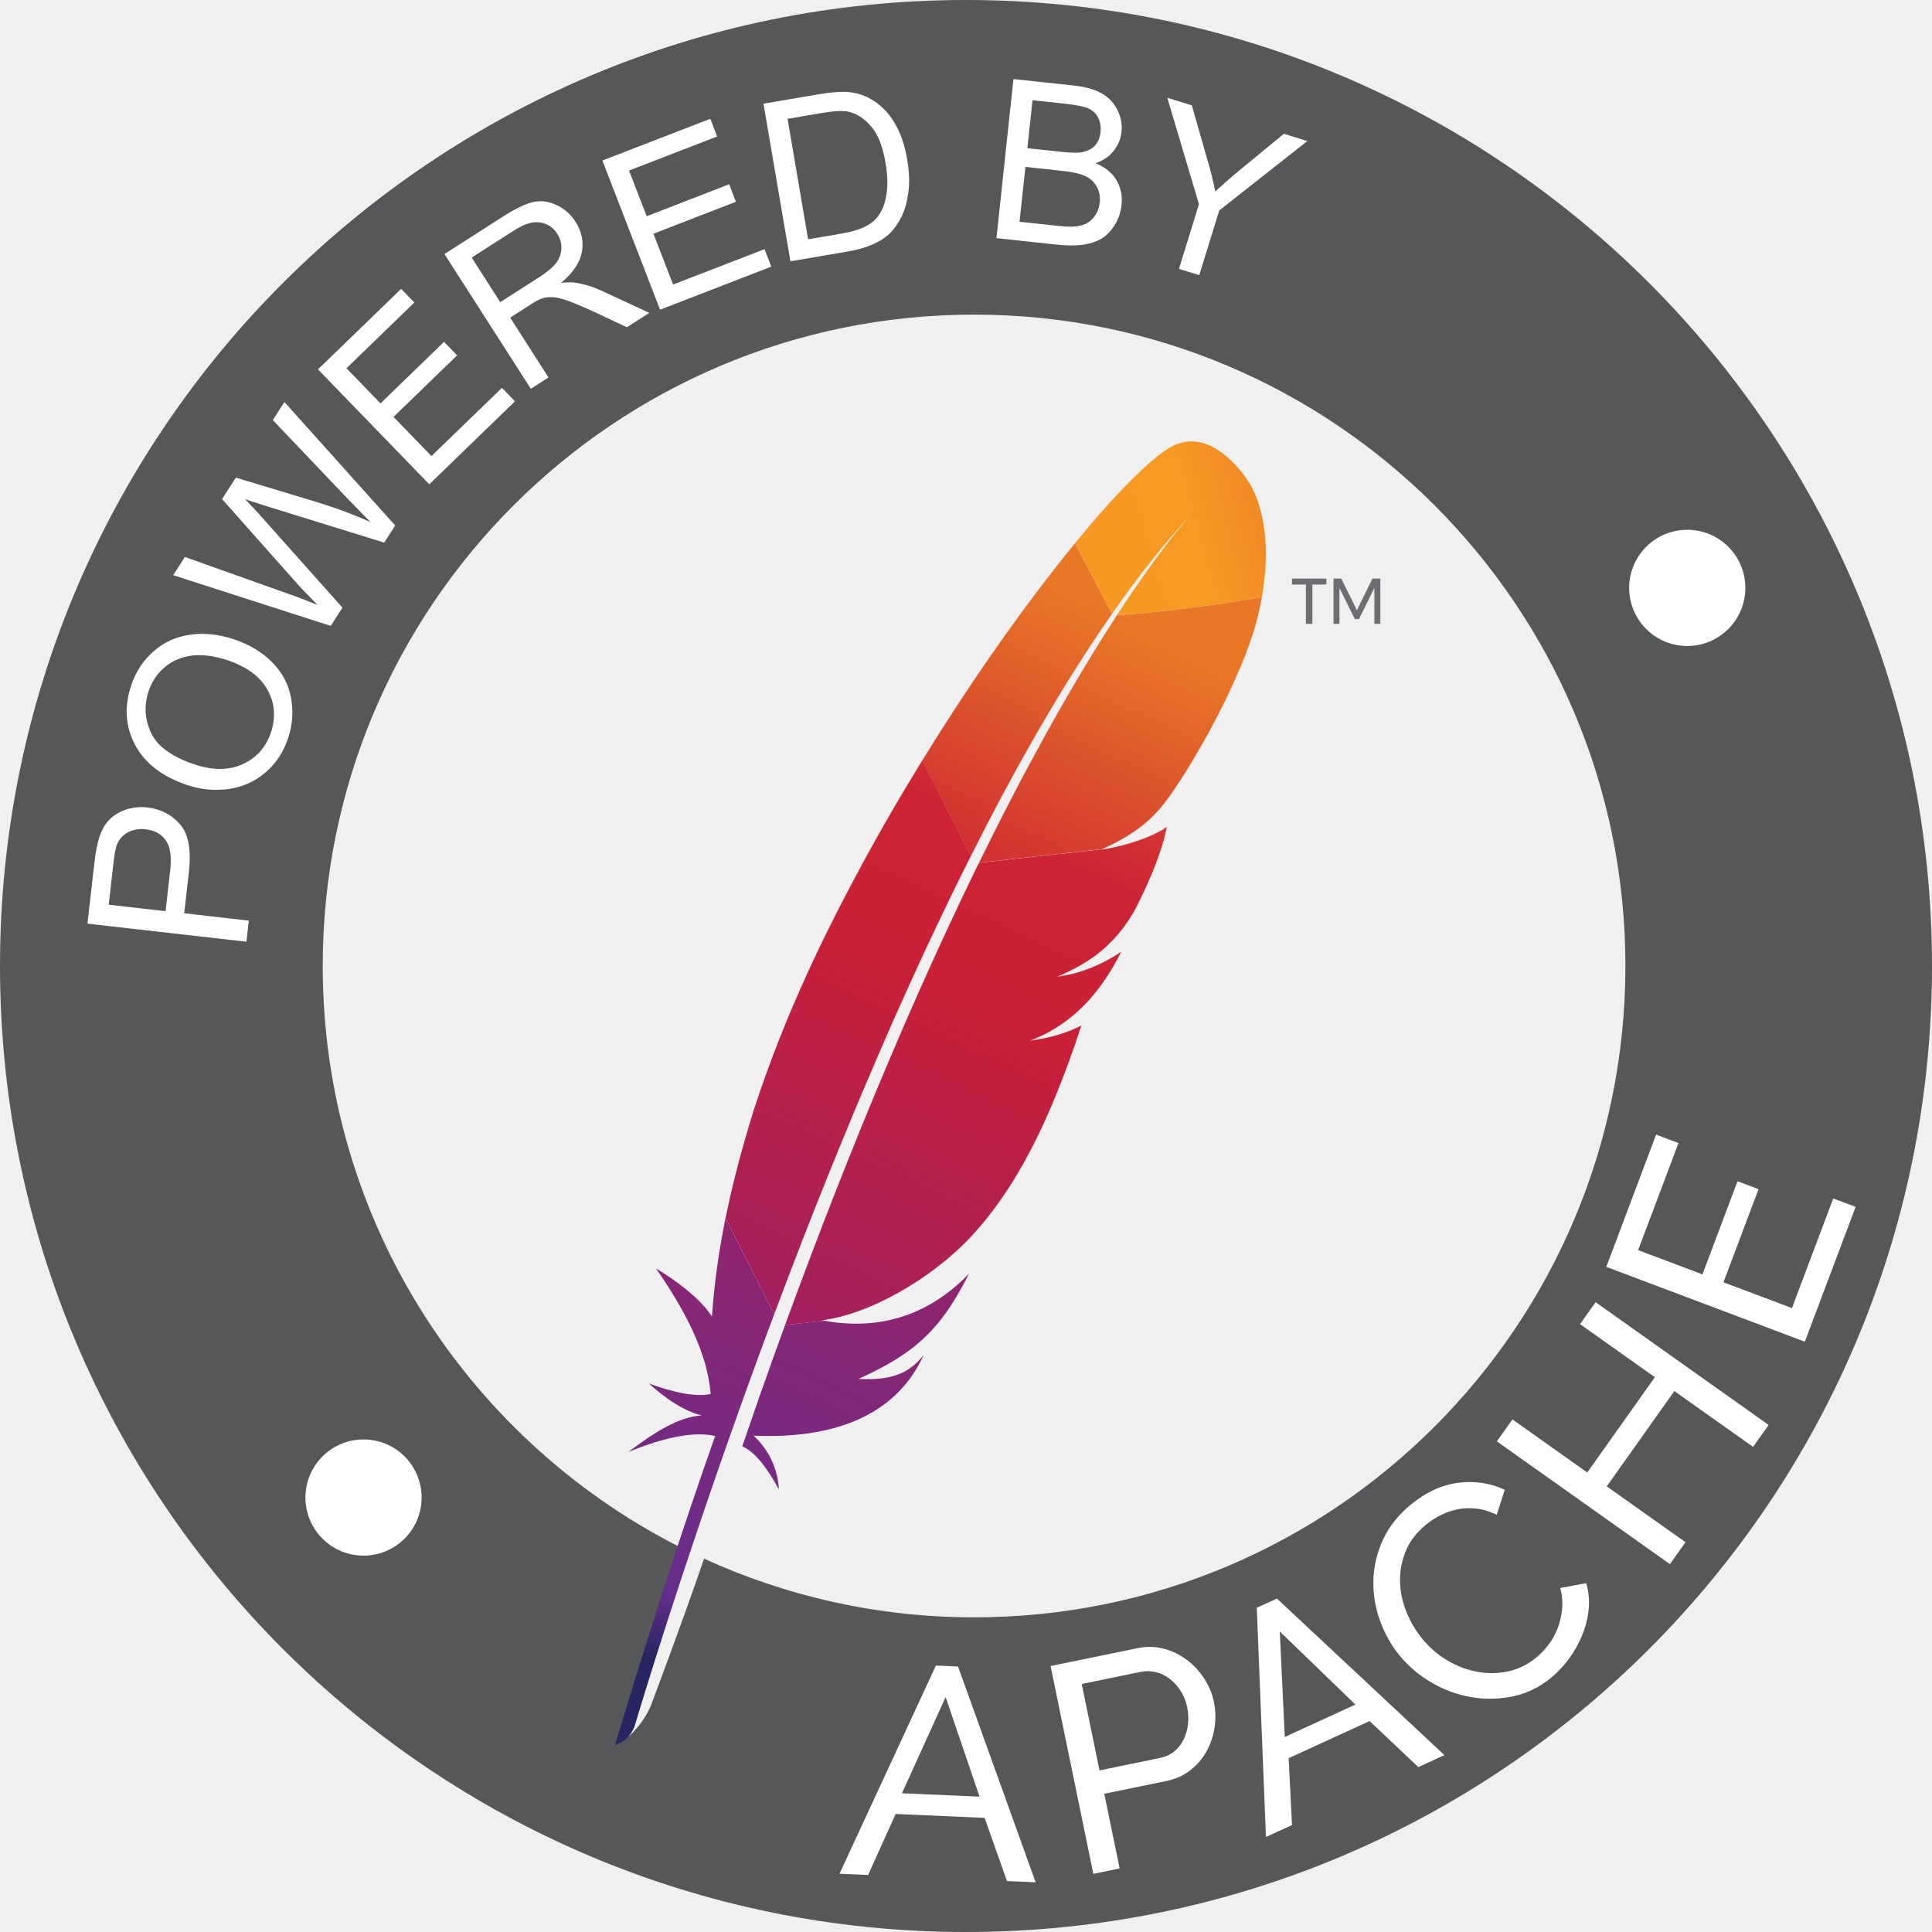
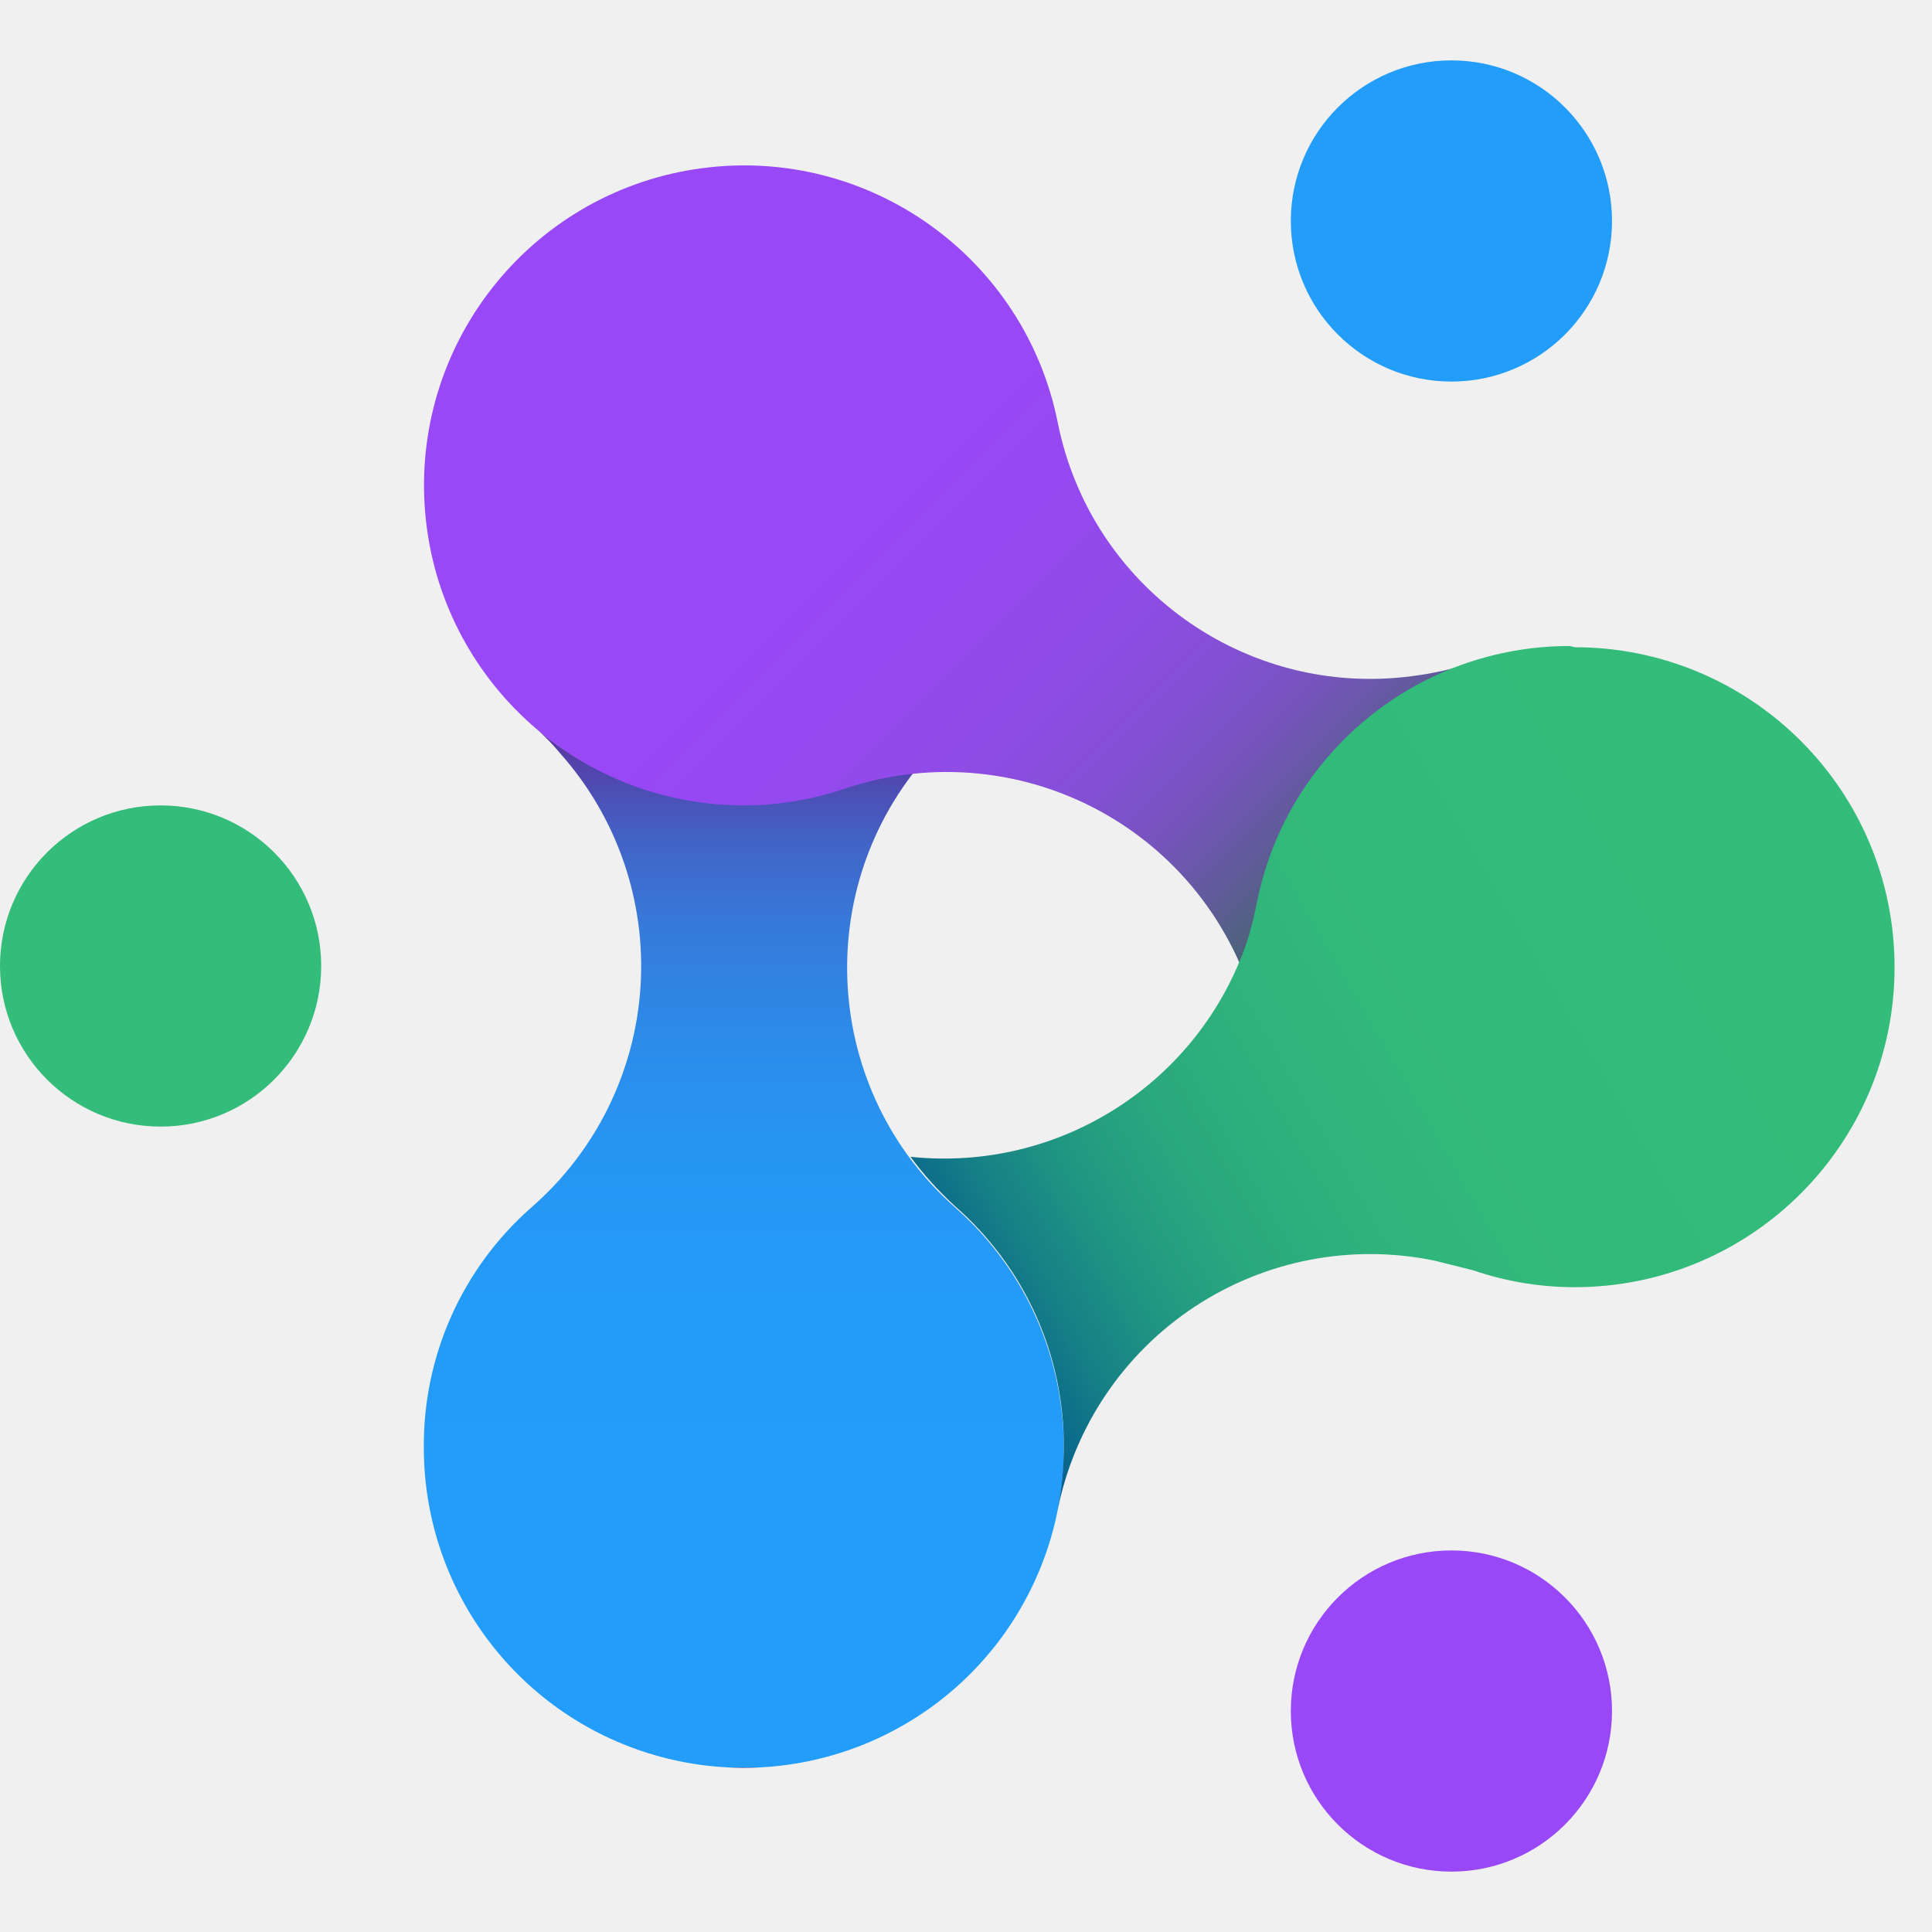
- <svg xmlns="http://www.w3.org/2000/svg" version="1.1" id="Layer_1" x="0px" y="0px" viewBox="0 0 4360.6 4360.6" enable-background="new 0 0 4360.6 4360.6" xml:space="preserve">
-   <rect x="0" y="0" fill="none" width="4360.6" height="4360.6" />
-   <path fill="#555759" d="M2180.3,0C976.2,0,0,976.2,0,2180.3s976.2,2180.3,2180.3,2180.3s2180.3-976.2,2180.3-2180.3  S3384.5,0,2180.3,0z M2198.6,3650.4c-217.5,0-423.8-47.6-609.5-132.4c-51.2,149.7-113.9,314.9-116.1,321.1  c-16.5,48.9-54.4,80.5-54.4,80.5s13-42,85.1-269.3c6.4-20.2,30.5-92.6,49.3-149.2c-488.3-239.1-824.6-740.7-824.6-1320.9  c0-811.9,658.2-1470.1,1470.1-1470.1c811.9,0,1470.1,658.2,1470.1,1470.1S3010.5,3650.4,2198.6,3650.4z" />
-   <path fill="#FFFFFF" d="M197.4,2084.7l15.4-135.3c2.7-24.1,6.3-41.9,9.7-54.2c5-17.2,12.2-31.6,21.6-42.2  c9.9-11.1,22.5-19.3,38.4-25.1c15.3-5.3,32.3-7.5,49.8-5.5c30.6,3.5,55.5,16.5,74.3,38.4c18.9,21.4,25.4,57.7,19.6,108.8l-10.4,91.7  l145.8,16.6l-5.4,47.6L197.4,2084.7z M384.2,1963.8c3.5-30.6,0-53.3-10.1-67.1c-9.5-14.3-25.3-22.7-45.9-25c-15-1.7-28,0.8-39.9,7.1  c-11.4,6.3-19.5,15.5-24.5,27.7c-2.9,7.8-5.6,22.2-8,43.8l-10.4,91.7l128.3,14.6L384.2,1963.8z" />
-   <path fill="#FFFFFF" d="M304.9,1681.4c-21.8-41.3-25-86-8.8-134.3c10.5-31.6,27.8-57.7,51.6-77.9c23.3-20.4,50.7-32.5,82.4-36.7  c31.3-4.5,64.1-0.9,98.5,10.6c34.9,11.7,63.6,29.2,86.2,52.2c22.6,23,36.9,50.1,42.2,80.6c5.4,30,3.3,60.1-6.6,89.8  c-10.9,32.5-28.1,58.6-52.4,78.7c-23.8,20.2-51.7,32.2-82.9,36.6c-31.1,4-62,1.1-92.2-9C366.5,1753.1,327.2,1722.9,304.9,1681.4   M548.3,1724.5c30.8-14.2,52-37.9,63.2-71.4c11.4-33.9,8.8-66.1-7.7-96.1c-16.5-30-46.8-52.3-90.8-67c-28.2-9.4-54.2-12.8-77.8-10.6  c-23.8,2.7-44.7,11.1-62.2,25.5c-17.5,14.3-30,32.5-37.5,55c-10.7,32-9,63.5,5.3,93.8c14.2,30.8,47.2,54.6,98.8,71.8  C480.7,1739.1,516.9,1739,548.3,1724.5" />
-   <path fill="#FFFFFF" d="M390.9,1298.2l26.4-41.1l228.7,81.5c24.5,8.5,47.6,17.3,70.8,26.9c-27.8-28.6-43.7-44.9-47.3-49.5  l-168.3-189.6l31.1-48.4l181.7,54.9c45,13.9,86.2,29,122.7,45.9c-16.4-16.5-35.1-35.8-56.4-57.8L615.7,948.1l26.2-40.7L892,1186.1  l-24.8,38.6l-272.4-84.4c-22.8-7.4-36.8-11.7-41.6-13.6c11.4,12.1,21.4,22.7,29.9,31.8l189.8,213l-26.4,41.2L390.9,1298.2z" />
-   <polygon fill="#FFFFFF" points="717.7,833.7 905.4,652 935.2,682.8 782,831.2 858.8,910.5 1002.2,771.6 1031.7,802.1 888.2,941  973.8,1029.4 1132.9,875.4 1162.3,905.8 968.9,1093.1 " />
-   <path fill="#FFFFFF" d="M1003.2,573.4l134.6-86.2c27.2-17.4,49.5-27.5,67.2-31.6c17.5-3.5,34.8-0.8,52.3,7.8  c17.2,8.2,31.2,20.7,41.8,37.3c13.9,21.6,18.4,44.5,14.3,68.1c-4.5,23.9-20.2,47.1-47,69.7c13.9-1.7,25.2-1.8,34-0.2  c18.7,3,38.9,9.2,59.4,18.8l105.7,49.1l-50.5,32.4l-80.4-37.7c-23.6-10.6-42.3-18.4-56.2-23.3c-13.6-4.5-24.8-6.9-33.2-6.9  c-8.7-0.4-16.2,0.8-23.4,3.6c-5.5,1.7-13,5.9-23.6,12.7l-46.7,29.9l86.5,135l-39.9,25.6L1003.2,573.4z M1215.7,626.5  c18.3-11.7,31.6-22.6,39.8-33.3c7.7-10.4,11.3-21.6,11.6-33.2c0.1-12-3.1-22.6-9.6-32.7c-9-14-21.7-22.7-38.3-25.2  c-16.2-2.8-35.7,3.1-58.2,17.5l-96.4,61.8l64.5,100.6L1215.7,626.5z" />
-   <polygon fill="#FFFFFF" points="1359.6,362.3 1603.2,268.1 1618.6,308 1419.7,385 1459.6,488 1645.8,415.9 1661,455.4 1474.8,527.5  1519.2,642.2 1725.6,562.4 1740.9,601.8 1489.8,699 " />
-   <path fill="#FFFFFF" d="M1723.2,234l122.8-20.9c27.3-4.7,49.1-6.3,64-5.8c21.2,1.5,40.1,7,56.6,16.9c21.6,12.7,38.9,30.2,52.6,53.4  c13.7,23.3,22.9,50.3,28.3,82.1c4.7,27.3,5.7,51.7,2.8,73.7c-2.9,22-8,40.2-15.5,55.8c-7.6,15.1-16.7,27.9-26.8,37.8  c-10.6,10-23.5,18.3-39.7,25.2c-15.7,6.8-34.3,12-56.1,15.7l-128.2,21.8L1723.2,234z M1900,527.1c23.4-4,41.3-9.6,54-16.4  c12.7-6.3,22.1-14.5,28.7-23.8c9.1-12.8,15.5-29.2,18.2-49.2c3.2-20,2.3-43.4-2.2-70.2c-6.3-37.3-17.2-65.1-33.1-82.8  c-15.3-17.9-32.5-28.7-51.1-32.7c-13.8-2.8-34-1.4-62.3,3.5l-74.6,12.7l46.3,271.9L1900,527.1z" />
-   <path fill="#FFFFFF" d="M2287.4,178.5l134.9,14.4c27.1,2.9,48.8,8.8,64.5,18.1c15.8,8.8,27.6,21.7,35.5,37.8  c7.9,16.1,10.8,32.1,9,48.6c-1.6,15.5-7.2,29.6-17.2,42.3c-9.5,12.7-23.2,22.4-41.1,28.6c20.9,8.8,36.8,21.2,46.7,38  c9.9,16.8,13.9,35.5,11.7,56c-1.8,17-7,32.2-15.6,46c-9.1,13.7-18.8,23.9-30.2,30.7c-11.3,6.4-25,11-41,13.4  c-16.5,2.3-35.7,2.2-58.8-0.2L2249,537.5L2287.4,178.5z M2390.3,510c15.5,1.7,26.2,1.8,32.8,1.5c10.7-0.9,20.6-2.9,28.1-6.6  c8.1-4.2,14.8-10.1,20.2-18.1c6-8.5,9.6-18.2,10.8-29.8c1.4-13.1-0.9-24.9-6.8-35.7c-5.9-10.8-14.7-18.8-26.3-24.1  c-11.6-5.3-28.9-9.2-52-11.6l-82.7-8.9l-13.3,123.8L2390.3,510z M2396.6,342.8c21,2.2,36.3,2.4,45.5,0.8  c12.4-2.7,22.1-7.3,29.5-15.1c6.9-7.9,11-17.6,12.3-30.1c1.3-12-0.6-22.9-5.1-32.5c-5-9.7-12.4-17-22.6-21.2  c-10.2-4.6-28.6-8.1-54.1-10.8l-71.7-7.7l-11.6,108.3L2396.6,342.8z" />
-   <path fill="#FFFFFF" d="M2706.1,460.7l-71.5-240l55.4,17.1l35.8,125.1c7.1,23.3,12.5,46.6,17.2,69.2c16.1-14.5,34.5-31.5,56.3-49.1  l98.4-81l53,16.4l-198.8,156.6l-45.1,146l-45.8-14.1L2706.1,460.7z" />
-   <path fill="#FFFFFF" d="M1894.8,4229.1l217.6-469.9l49.9,2.2l175.2,487l-64.7-2.8l-50.5-142.6l-200.8-8.8l-62.1,137.7L1894.8,4229.1  z M2134.3,3830.4l-98.6,217.1l175.2,7.6L2134.3,3830.4z" />
-   <path fill="#FFFFFF" d="M2467.7,4229.4l-96.5-469.1l195.6-40.2c20.7-4.3,40.6-3.9,59.8,1.1c19.2,5,36.5,13.4,52,25.1  c15.5,11.7,28.6,25.8,39.3,42.2c10.7,16.4,18,33.8,21.8,52.3c4,19.4,4.5,38.8,1.6,58.2s-9,37.4-18.2,54  c-9.2,16.6-21.4,30.8-36.7,42.6c-15.2,11.9-33.2,19.9-53.9,24.2l-140.1,28.8l34.7,168.5L2467.7,4229.4z M2481.6,3995.9l136.7-28.2  c12.3-2.5,22.9-7.3,31.8-14.5c8.9-7.1,15.9-15.9,21.1-26.4c5.2-10.5,8.5-22.1,10.1-34.8c1.5-12.7,0.9-25.7-1.8-38.9  c-2.8-13.7-7.8-25.9-14.8-36.9c-7.1-11-15.4-20-24.9-27.3c-9.5-7.2-20-12.2-31.3-14.9c-11.4-2.7-22.8-2.9-34.2-0.5l-132.8,27.3  L2481.6,3995.9z" />
-   <path fill="#FFFFFF" d="M2857.3,4146.2l-20.7-517.4l45.4-20.8l378.1,353.4l-58.9,27l-110-103.9l-182.7,83.8l7.6,150.9L2857.3,4146.2  z M2888.5,3682.2l11.3,238.2l159.4-73.1L2888.5,3682.2z" />
-   <path fill="#FFFFFF" d="M3158.7,3736.2c-18.9-23.1-33.6-49.4-44.2-78.9c-10.6-29.5-15.5-59.8-14.7-90.8c0.8-31,8-61.4,21.6-91.1  c13.6-29.7,34.8-56.4,63.6-80c34.2-28,70-44.2,107.2-48.8c37.2-4.5,71.9,0.8,104.1,15.9l-18.1,56.3c-15.8-7.5-31.1-12.2-46-13.8  c-14.9-1.7-29.2-1.1-42.8,1.7c-13.7,2.7-26.4,7.2-38.3,13.3c-11.9,6.1-22.7,13.1-32.4,21.1c-21.3,17.4-36.5,37.2-45.7,59.4  c-9.2,22.2-13.6,45.1-13.1,68.4c0.5,23.4,5.2,46.3,14.2,68.7c9,22.4,20.9,42.6,35.6,60.7c16.5,20.2,35.5,36.7,57.1,49.4  c21.5,12.8,44,21.3,67.4,25.6c23.4,4.3,46.6,4,69.6-0.9c23-5,44-15.2,63.2-30.9c10.1-8.2,19.4-18,28-29.2  c8.6-11.2,15.4-23.6,20.6-37.1c5.2-13.6,8.5-28,10.1-43.4c1.5-15.4,0.2-31.2-4.2-47.6l58.7-11c5.6,19.4,7.5,39.2,5.5,59.1  c-2,20-6.9,39.4-14.6,58.3c-7.7,18.9-17.7,36.7-29.9,53.3c-12.3,16.6-25.8,31-40.6,43.1c-26.3,21.5-55.2,35.5-86.6,41.9  c-31.4,6.5-62.7,6.9-93.9,1.5c-31.2-5.4-60.9-16.4-89-32.8C3202.8,3781.2,3178.7,3760.7,3158.7,3736.2" />
-   <polygon fill="#FFFFFF" points="3601.3,2939.1 3991.9,3216.2 3956.8,3265.7 3779.1,3139.7 3626.5,3354.8 3804.2,3480.8  3769.1,3530.3 3378.5,3253.2 3413.6,3203.7 3582.5,3323.5 3735.1,3108.4 3566.2,2988.6 " />
-   <polygon fill="#FFFFFF" points="4137.7,2705 4188.2,2724 4073.6,3028.3 3625.5,2859.4 3737.9,2560.9 3788.4,2579.9 3697.3,2821.6  3842.5,2876.3 3921.7,2666.1 3969.1,2684 3889.9,2894.2 4044.5,2952.4 " />
-   <path fill="#FFFFFF" d="M3939.3,1325.4c0.8,72.4-57.2,131.8-129.6,132.6c-72.4,0.8-131.8-57.2-132.6-129.6  c-0.8-72.4,57.2-131.8,129.6-132.6C3879.1,1194.9,3938.5,1253,3939.3,1325.4" />
-   <path fill="#FFFFFF" d="M951.6,3378.5c0.8,72.4-57.2,131.8-129.6,132.6c-72.4,0.8-131.8-57.2-132.6-129.6  c-0.8-72.4,57.2-131.8,129.6-132.6C891.4,3248,950.8,3306,951.6,3378.5" />
-   <path fill="#6D6E71" d="M2993.7,1319.3h-31.6v88.8h-14.6v-88.8h-31.4v-13.4h77.6V1319.3z M3115.4,1408.1H3102v-81l-34.8,70.3h-9.2  l-34.8-70.3v81h-13.4v-102.2h17.5l35.3,71.3l35.1-71.3h17.8V1408.1z" />
-   <rect x="0" y="0" fill="none" width="4360.6" height="4360.6" />
-   <rect x="0" y="0" fill="none" width="4360.6" height="4360.6" />
-   <linearGradient id="SVGID_1_" gradientUnits="userSpaceOnUse" x1="-4960.864" y1="1037.32" x2="-4545.292" y2="1523.259" gradientTransform="matrix(0.4226 -0.9063 0.9063 0.4226 3653.631 -3688.642)">
-     <stop offset="0" style="stop-color:#F69923" />
-     <stop offset="0.312" style="stop-color:#F79A23" />
-     <stop offset="0.838" style="stop-color:#E97826" />
-   </linearGradient>
-   <path fill="url(#SVGID_1_)" d="M2640.3,1010.2c-46.2,27.3-122.8,104.4-214.3,216.1l84.1,158.7c59-84.4,119-160.4,179.5-225.2  c4.7-5.1,7.1-7.6,7.1-7.6c-2.4,2.5-4.7,5.1-7.1,7.6c-19.5,21.6-78.9,90.8-168.5,228.4c86.2-4.3,218.8-21.9,326.9-40.4  c32.2-180.2-31.5-262.6-31.5-262.6S2735.4,954.1,2640.3,1010.2z" />
-   <path fill="none" d="M2498,1915.6c0.6-0.1,1.2-0.2,1.8-0.4l-12.1,1.3c-0.7,0.3-1.4,0.7-2.1,1  C2489.7,1916.9,2493.9,1916.3,2498,1915.6z" />
-   <path fill="none" d="M2412.1,2199.9c-6.9,1.5-13.9,2.7-21,3.8C2398.2,2202.7,2405.3,2201.4,2412.1,2199.9z" />
-   <path fill="none" d="M1828.8,2837.7c0.9-2.4,1.8-4.7,2.7-7.1c18.5-48.8,36.9-96.4,55-142.6c20.4-51.9,40.5-102.2,60.4-151  c21-51.4,41.6-101,62-148.9c21.4-50.3,42.4-98.8,63.1-145.4c16.8-37.9,33.4-74.7,49.8-110.3c5.5-11.9,10.9-23.6,16.3-35.2  c10.7-23.1,21.3-45.6,31.8-67.7c9.7-20.4,19.3-40.3,28.8-59.9c3.2-6.5,6.3-13,9.5-19.4c0.5-1.1,1-2.1,1.5-3.1l-10.3,1.1l-8.2-16.2  c-0.8,1.6-1.6,3.1-2.4,4.7c-14.8,29.3-29.4,58.9-43.9,88.8c-8.4,17.3-16.7,34.6-25,52c-23,48.2-45.6,96.9-67.8,145.9  c-22.5,49.5-44.5,99.3-66.1,149.1c-21.2,49-42,97.9-62.3,146.8c-20.3,48.8-40.2,97.5-59.6,145.7c-20.2,50.4-39.9,100.5-59.1,149.8  c-4.3,11.1-8.6,22.3-12.9,33.4c-15.3,39.9-30.2,79.3-44.8,118.1l12.9,25.6l11.6-1.3c0.4-1.2,0.9-2.3,1.3-3.5  C1791.9,2936,1810.4,2886.2,1828.8,2837.7z" />
-   <path fill="none" d="M2385.8,2204.5L2385.8,2204.5c0.1,0,0.1,0,0.2-0.1C2385.9,2204.5,2385.8,2204.5,2385.8,2204.5z" />
-   <path fill="#BE202E" d="M2357.9,2343.2c-10.7,1.9-21.8,3.9-33.1,5.8c-0.1,0-0.1,0.1-0.2,0.1c5.7-0.8,11.4-1.7,16.9-2.7  C2347,2345.4,2352.5,2344.3,2357.9,2343.2z" />
-   <path opacity="0.35" fill="#BE202E" d="M2357.9,2343.2c-10.7,1.9-21.8,3.9-33.1,5.8c-0.1,0-0.1,0.1-0.2,0.1  c5.7-0.8,11.4-1.7,16.9-2.7C2347,2345.4,2352.5,2344.3,2357.9,2343.2z" />
-   <path fill="#BE202E" d="M2386,2204.4C2386,2204.4,2386,2204.4,2386,2204.4c-0.1,0.1-0.2,0.1-0.2,0.1c1.8-0.2,3.5-0.5,5.3-0.8  c7.1-1,14.2-2.3,21-3.8C2403.6,2201.4,2394.9,2202.9,2386,2204.4L2386,2204.4L2386,2204.4z" />
-   <path opacity="0.35" fill="#BE202E" d="M2386,2204.4C2386,2204.4,2386,2204.4,2386,2204.4c-0.1,0.1-0.2,0.1-0.2,0.1  c1.8-0.2,3.5-0.5,5.3-0.8c7.1-1,14.2-2.3,21-3.8C2403.6,2201.4,2394.9,2202.9,2386,2204.4L2386,2204.4L2386,2204.4z" />
-   <linearGradient id="SVGID_2_" gradientUnits="userSpaceOnUse" x1="-8036.509" y1="983.684" x2="-5071.627" y2="983.684" gradientTransform="matrix(0.4226 -0.9063 0.9063 0.4226 3653.631 -3688.642)">
-     <stop offset="0.323" style="stop-color:#9E2064" />
-     <stop offset="0.63" style="stop-color:#C92037" />
-     <stop offset="0.751" style="stop-color:#CD2335" />
-     <stop offset="1" style="stop-color:#E97826" />
-   </linearGradient>
-   <path fill="url(#SVGID_2_)" d="M2262.2,1795.2c25.6-47.7,51.4-94.5,77.6-139.9c27.2-47.2,54.6-93,82.4-137.2  c1.6-2.6,3.3-5.2,4.9-7.8c27.4-43.4,55.1-85.2,83-125.1l-84.1-158.7c-6.3,7.7-12.7,15.6-19.1,23.6c-24.3,30.2-49.4,62.7-75.3,97.2  c-29.1,38.9-59.1,80.3-89.4,123.9c-28.1,40.2-56.5,82.3-85,126c-24.3,37.1-48.6,75.3-72.7,114.5c-0.9,1.5-1.8,2.9-2.7,4.4  l109.4,216.2C2214.6,1885.7,2238.2,1840,2262.2,1795.2z" />
-   <linearGradient id="SVGID_3_" gradientUnits="userSpaceOnUse" x1="-7678.608" y1="1281.058" x2="-5911.826" y2="1281.058" gradientTransform="matrix(0.4226 -0.9063 0.9063 0.4226 3653.631 -3688.642)">
-     <stop offset="0" style="stop-color:#282662" />
-     <stop offset="9.548390e-02" style="stop-color:#662E8D" />
-     <stop offset="0.788" style="stop-color:#9F2064" />
-     <stop offset="0.949" style="stop-color:#CD2032" />
-   </linearGradient>
-   <path fill="url(#SVGID_3_)" d="M1763.8,3013c-14.5,39.8-29,80.4-43.6,121.7c-0.2,0.6-0.4,1.2-0.6,1.8c-2.1,5.8-4.1,11.7-6.2,17.6  c-9.8,27.9-18.4,53-38,110.2c32.2,14.7,58.1,53.4,82.6,97.3c-2.6-45.5-21.4-88.2-57.2-121.3c159,7.2,295.9-33,366.6-149.2  c6.3-10.4,12.1-21.2,17.4-32.8c-32.2,40.8-72,58.1-147.2,53.9c-0.2,0.1-0.3,0.1-0.5,0.2c0.2-0.1,0.3-0.1,0.5-0.2  c110.6-49.5,166-97,215.1-175.7c11.6-18.7,22.9-39.1,34.5-61.7c-96.6,99.3-208.7,127.5-326.7,106.1l-88.5,9.7  C1769.2,2998.1,1766.5,3005.5,1763.8,3013z" />
-   <linearGradient id="SVGID_4_" gradientUnits="userSpaceOnUse" x1="-7869.985" y1="956.057" x2="-4905.102" y2="956.057" gradientTransform="matrix(0.4226 -0.9063 0.9063 0.4226 3653.631 -3688.642)">
-     <stop offset="0.323" style="stop-color:#9E2064" />
-     <stop offset="0.63" style="stop-color:#C92037" />
-     <stop offset="0.751" style="stop-color:#CD2335" />
-     <stop offset="1" style="stop-color:#E97826" />
-   </linearGradient>
-   <path fill="url(#SVGID_4_)" d="M1805.1,2814.8c19.1-49.4,38.8-99.4,59.1-149.8c19.4-48.3,39.2-96.9,59.6-145.7  c20.3-48.9,41.1-97.8,62.3-146.8c21.6-49.8,43.6-99.6,66.1-149.1c22.2-49,44.8-97.7,67.8-145.9c8.3-17.4,16.6-34.7,25-52  c14.5-29.8,29.1-59.4,43.9-88.8c0.8-1.6,1.6-3.1,2.4-4.7l-109.4-216.2c-1.8,2.9-3.6,5.9-5.4,8.8c-25.5,41.6-50.9,84.2-75.8,127.7  c-25.2,43.9-49.9,88.7-74,134.1c-20.4,38.3-40.3,76.9-59.6,115.9c-3.9,7.9-7.7,15.8-11.5,23.6c-23.8,49.1-45.4,96.5-64.9,142.1  c-22.1,51.7-41.5,101-58.5,147.8c-11.2,30.8-21.4,60.5-30.7,89c-7.7,24.4-14.9,48.8-21.9,73.1c-16.3,57.3-30.4,114.4-42,171.4  l109.9,217c14.5-38.8,29.4-78.2,44.8-118.1C1796.4,2837.2,1800.8,2826,1805.1,2814.8z" />
-   <linearGradient id="SVGID_5_" gradientUnits="userSpaceOnUse" x1="-7653.753" y1="996.17" x2="-6095.618" y2="996.17" gradientTransform="matrix(0.4226 -0.9063 0.9063 0.4226 3653.631 -3688.642)">
-     <stop offset="0" style="stop-color:#282662" />
-     <stop offset="9.548390e-02" style="stop-color:#662E8D" />
-     <stop offset="0.788" style="stop-color:#9F2064" />
-     <stop offset="0.949" style="stop-color:#CD2032" />
-   </linearGradient>
-   <path fill="url(#SVGID_5_)" d="M1636,2756.9c-13.8,69.5-23.6,138.6-28.5,207.4c-0.2,2.4-0.4,4.8-0.6,7.2  c-34.3-55-126.2-108.7-126-108.2c65.8,95.3,115.7,190,123.1,283c-35.2,7.2-83.5-3.2-139.2-23.7c58.1,53.4,101.8,68.2,118.8,72.1  c-53.4,3.3-109,40-165.1,82.3c82-33.4,148.1-46.7,195.6-35.9c-75.2,212.9-150.6,447.8-226,697.3c23.1-6.9,36.9-22.3,44.6-43.4  c13.4-45.2,102.6-341.6,242.3-731.2c4-11.1,8-22.2,12-33.4c1.1-3.1,2.3-6.2,3.4-9.4c14.8-40.8,30.1-82.6,45.9-125.1  c3.6-9.7,7.2-19.4,10.9-29.1c0.1-0.2,0.1-0.4,0.2-0.6l-109.9-217C1637.1,2751.8,1636.5,2754.4,1636,2756.9z" />
-   <linearGradient id="SVGID_6_" gradientUnits="userSpaceOnUse" x1="-7869.985" y1="1262.911" x2="-4905.104" y2="1262.911" gradientTransform="matrix(0.4226 -0.9063 0.9063 0.4226 3653.631 -3688.642)">
-     <stop offset="0.323" style="stop-color:#9E2064" />
-     <stop offset="0.63" style="stop-color:#C92037" />
-     <stop offset="0.751" style="stop-color:#CD2335" />
-     <stop offset="1" style="stop-color:#E97826" />
-   </linearGradient>
-   <path fill="url(#SVGID_6_)" d="M2208.2,1950.2c-3.1,6.4-6.3,12.9-9.5,19.4c-9.5,19.5-19.1,39.5-28.8,59.9  c-10.5,22.1-21.1,44.6-31.8,67.7c-5.4,11.6-10.8,23.3-16.3,35.2c-16.4,35.6-33,72.3-49.8,110.3c-20.7,46.6-41.8,95.1-63.1,145.4  c-20.4,47.9-41.1,97.6-62,148.9c-19.9,48.7-40,99-60.4,151c-18.2,46.3-36.5,93.8-55,142.6c-0.9,2.3-1.8,4.7-2.7,7.1  c-18.4,48.5-36.9,98.3-55.6,149.4c-0.4,1.2-0.9,2.3-1.3,3.5l88.5-9.7c-1.8-0.3-3.5-0.5-5.3-0.9c105.8-13.2,246.5-92.2,337.4-189.8  c41.9-45,79.9-98,115.1-160.1c26.2-46.2,50.7-97.5,74.1-154.2c20.5-49.6,40.1-103.2,59-161.4c-24.3,12.8-52.1,22.2-82.9,28.7  c-5.4,1.1-10.9,2.2-16.4,3.2c-5.6,1-11.2,1.9-16.9,2.7l0,0l0,0c0.1,0,0.1-0.1,0.2-0.1c98.7-37.9,160.9-111.2,206.1-201  c-25.9,17.7-68.1,40.9-118.7,52c-6.9,1.5-13.9,2.7-21,3.8c-1.8,0.3-3.5,0.6-5.3,0.8l0,0l0,0c0.1,0,0.1,0,0.2-0.1c0,0,0.1,0,0.1,0  l0,0c34.2-14.3,63.1-30.4,88.2-49.3c5.4-4.1,10.6-8.2,15.6-12.6c7.7-6.6,14.9-13.6,21.9-20.9c4.4-4.7,8.8-9.5,12.9-14.5  c9.8-11.7,19-24.3,27.6-38c2.6-4.2,5.2-8.5,7.8-12.8c3.3-6.4,6.4-12.6,9.5-18.6c13.8-27.7,24.8-52.4,33.6-74.1  c4.4-10.8,8.2-20.9,11.5-30.2c1.3-3.7,2.6-7.3,3.7-10.8c3.5-10.4,6.3-19.7,8.6-27.8c3.3-12.2,5.4-21.9,6.5-28.9l0,0l0,0  c-3.3,2.6-7.2,5.3-11.5,7.8c-29.8,17.8-80.9,34-122.1,41.6l81.3-8.9l-81.3,8.9c-0.6,0.1-1.2,0.2-1.8,0.4c-4.1,0.7-8.3,1.3-12.4,2  c0.7-0.3,1.4-0.7,2.1-1l-278,30.5C2209.2,1948.1,2208.7,1949.1,2208.2,1950.2z" />
-   <linearGradient id="SVGID_7_" gradientUnits="userSpaceOnUse" x1="-8053.906" y1="1247.674" x2="-5089.024" y2="1247.674" gradientTransform="matrix(0.4226 -0.9063 0.9063 0.4226 3653.631 -3688.642)">
-     <stop offset="0.323" style="stop-color:#9E2064" />
-     <stop offset="0.63" style="stop-color:#C92037" />
-     <stop offset="0.751" style="stop-color:#CD2335" />
-     <stop offset="1" style="stop-color:#E97826" />
-   </linearGradient>
-   <path fill="url(#SVGID_7_)" d="M2521.1,1388.3c-24.7,37.9-51.7,81-80.8,129.8c-1.5,2.5-3.1,5.2-4.6,7.7  c-25.1,42.2-51.7,88.6-79.7,139.4c-24.2,43.9-49.4,90.9-75.6,141.5c-22.8,44.1-46.4,90.9-70.6,140.3l278-30.5  c81-37.2,117.2-70.9,152.3-119.7c9.3-13.4,18.7-27.5,28-42c28.6-44.6,56.6-93.7,81.6-142.4c24.2-47.1,45.5-93.9,61.8-135.9  c10.4-26.8,18.8-51.7,24.5-73.6c5.1-19.3,9-37.6,12.1-55.1C2739.9,1366.4,2607.3,1384,2521.1,1388.3z" />
-   <path fill="#BE202E" d="M2341.5,2346.3c-5.6,1-11.2,1.9-16.9,2.7l0,0C2330.3,2348.2,2335.9,2347.3,2341.5,2346.3z" />
-   <path opacity="0.35" fill="#BE202E" d="M2341.5,2346.3c-5.6,1-11.2,1.9-16.9,2.7l0,0C2330.3,2348.2,2335.9,2347.3,2341.5,2346.3z" />
-   <linearGradient id="SVGID_8_" gradientUnits="userSpaceOnUse" x1="-7869.983" y1="1354.176" x2="-4905.105" y2="1354.176" gradientTransform="matrix(0.4226 -0.9063 0.9063 0.4226 3653.631 -3688.642)">
-     <stop offset="0.323" style="stop-color:#9E2064" />
-     <stop offset="0.63" style="stop-color:#C92037" />
-     <stop offset="0.751" style="stop-color:#CD2335" />
-     <stop offset="1" style="stop-color:#E97826" />
-   </linearGradient>
-   <path fill="url(#SVGID_8_)" d="M2341.5,2346.3c-5.6,1-11.2,1.9-16.9,2.7l0,0C2330.3,2348.2,2335.9,2347.3,2341.5,2346.3z" />
-   <path fill="#BE202E" d="M2385.8,2204.5c1.8-0.2,3.5-0.5,5.3-0.8C2389.3,2204,2387.6,2204.3,2385.8,2204.5L2385.8,2204.5z" />
-   <path opacity="0.35" fill="#BE202E" d="M2385.8,2204.5c1.8-0.2,3.5-0.5,5.3-0.8C2389.3,2204,2387.6,2204.3,2385.8,2204.5  L2385.8,2204.5z" />
-   <linearGradient id="SVGID_9_" gradientUnits="userSpaceOnUse" x1="-7869.983" y1="1343.733" x2="-4905.105" y2="1343.733" gradientTransform="matrix(0.4226 -0.9063 0.9063 0.4226 3653.631 -3688.642)">
-     <stop offset="0.323" style="stop-color:#9E2064" />
-     <stop offset="0.63" style="stop-color:#C92037" />
-     <stop offset="0.751" style="stop-color:#CD2335" />
-     <stop offset="1" style="stop-color:#E97826" />
-   </linearGradient>
-   <path fill="url(#SVGID_9_)" d="M2385.8,2204.5c1.8-0.2,3.5-0.5,5.3-0.8C2389.3,2204,2387.6,2204.3,2385.8,2204.5L2385.8,2204.5z" />
-   <path fill="#BE202E" d="M2385.9,2204.4C2386,2204.4,2386,2204.4,2385.9,2204.4l0.1,0l0,0l0,0C2386,2204.4,2386,2204.4,2385.9,2204.4  z" />
-   <path opacity="0.35" fill="#BE202E" d="M2385.9,2204.4C2386,2204.4,2386,2204.4,2385.9,2204.4l0.1,0l0,0l0,0  C2386,2204.4,2386,2204.4,2385.9,2204.4z" />
-   <linearGradient id="SVGID_10_" gradientUnits="userSpaceOnUse" x1="-6204.357" y1="1341.638" x2="-5549.021" y2="1341.638" gradientTransform="matrix(0.4226 -0.9063 0.9063 0.4226 3653.631 -3688.642)">
-     <stop offset="0.323" style="stop-color:#9E2064" />
-     <stop offset="0.63" style="stop-color:#C92037" />
-     <stop offset="0.751" style="stop-color:#CD2335" />
-     <stop offset="1" style="stop-color:#E97826" />
-   </linearGradient>
-   <path fill="url(#SVGID_10_)" d="M2385.9,2204.4C2386,2204.4,2386,2204.4,2385.9,2204.4l0.1,0l0,0l0,0  C2386,2204.4,2386,2204.4,2385.9,2204.4z" />
+ <svg xmlns="http://www.w3.org/2000/svg" id="图层_1" data-name="图层 1" viewBox="0 0 16 16">
+   <defs>
+     <style>.cls-1{fill:none;stroke:#fff;stroke-miterlimit:10;stroke-width:0.5px;opacity:0.3;}.cls-2{fill:#229efa;}.cls-3{fill:#9948f7;}.cls-4{fill:#33bc7a;}.cls-5{fill:url(#未命名的渐变_3);}.cls-6{fill:url(#未命名的渐变_13);}.cls-7{fill:url(#未命名的渐变_11);}</style>
+     <linearGradient id="未命名的渐变_3" x1="6.16" y1="14.63" x2="6.16" y2="6.01" gradientUnits="userSpaceOnUse">
+       <stop offset="0" stop-color="#2e3192" />
+       <stop offset="0" stop-color="#229efa" />
+       <stop offset="0.44" stop-color="#239cf8" />
+       <stop offset="0.6" stop-color="#2795f2" />
+       <stop offset="0.71" stop-color="#2d8ae8" />
+       <stop offset="0.81" stop-color="#3679d9" />
+       <stop offset="0.89" stop-color="#4263c6" />
+       <stop offset="0.95" stop-color="#5048af" />
+       <stop offset="1" stop-color="#5c319b" />
+     </linearGradient>
+     <linearGradient id="未命名的渐变_13" x1="10.75" y1="8.2" x2="4.49" y2="1.94" gradientUnits="userSpaceOnUse">
+       <stop offset="0" stop-color="#991146" />
+       <stop offset="0" stop-color="#326b4e" />
+       <stop offset="0.02" stop-color="#3a685c" />
+       <stop offset="0.07" stop-color="#506180" />
+       <stop offset="0.13" stop-color="#645aa0" />
+       <stop offset="0.19" stop-color="#7554bc" />
+       <stop offset="0.26" stop-color="#8250d2" />
+       <stop offset="0.35" stop-color="#8d4ce3" />
+       <stop offset="0.45" stop-color="#944aee" />
+       <stop offset="0.6" stop-color="#9848f5" />
+       <stop offset="1" stop-color="#9948f7" />
+     </linearGradient>
+     <linearGradient id="未命名的渐变_11" x1="15.34" y1="6.67" x2="7.88" y2="10.98" gradientUnits="userSpaceOnUse">
+       <stop offset="0" stop-color="#33bc7a" />
+       <stop offset="0.45" stop-color="#32ba7a" />
+       <stop offset="0.61" stop-color="#2fb37c" />
+       <stop offset="0.73" stop-color="#29a87e" />
+       <stop offset="0.82" stop-color="#219782" />
+       <stop offset="0.9" stop-color="#168186" />
+       <stop offset="0.97" stop-color="#09668b" />
+       <stop offset="1" stop-color="#03598e" />
+     </linearGradient>
+   </defs>
+   <rect class="cls-1" x="-143.14" y="-373.46" width="597.8" height="424.44" />
+   <circle class="cls-2" cx="12.02" cy="1.83" r="1.33" />
+   <circle class="cls-3" cx="12.02" cy="14.17" r="1.33" />
+   <circle class="cls-4" cx="1.33" cy="8" r="1.33" />
+   <path class="cls-5" d="M7.91,10h0a2.65,2.65,0,0,1-.23-3.74A1.75,1.75,0,0,1,7.91,6h0A2.66,2.66,0,0,1,4.4,6h0a1.81,1.81,0,0,1,.24.24A2.65,2.65,0,0,1,4.4,10h0a2.62,2.62,0,0,0-.89,2,2.65,2.65,0,1,0,4.4-2Z" />
+   <path class="cls-6" d="M12.19,5.49a2.78,2.78,0,0,1-.5.11A2.64,2.64,0,0,1,8.76,3.5h0a2.65,2.65,0,1,0-2.6,3.17A2.6,2.6,0,0,0,7,6.53H7a2.65,2.65,0,0,1,3.44,2,2.94,2.94,0,0,1,0-.51A2.65,2.65,0,0,1,12.19,5.49Z" />
+   <path class="cls-7" d="M13,5.35a2.64,2.64,0,0,0-2.59,2.12h0a3,3,0,0,1-.08.32A2.65,2.65,0,0,1,7.54,9.58a2.86,2.86,0,0,0,.37.41h0a2.63,2.63,0,0,1,.9,2,2.84,2.84,0,0,1-.05.51,2.64,2.64,0,0,1,3.12-2.06l.32.08h0a2.6,2.6,0,0,0,.84.14,2.65,2.65,0,1,0,0-5.3Z" />
</svg>
